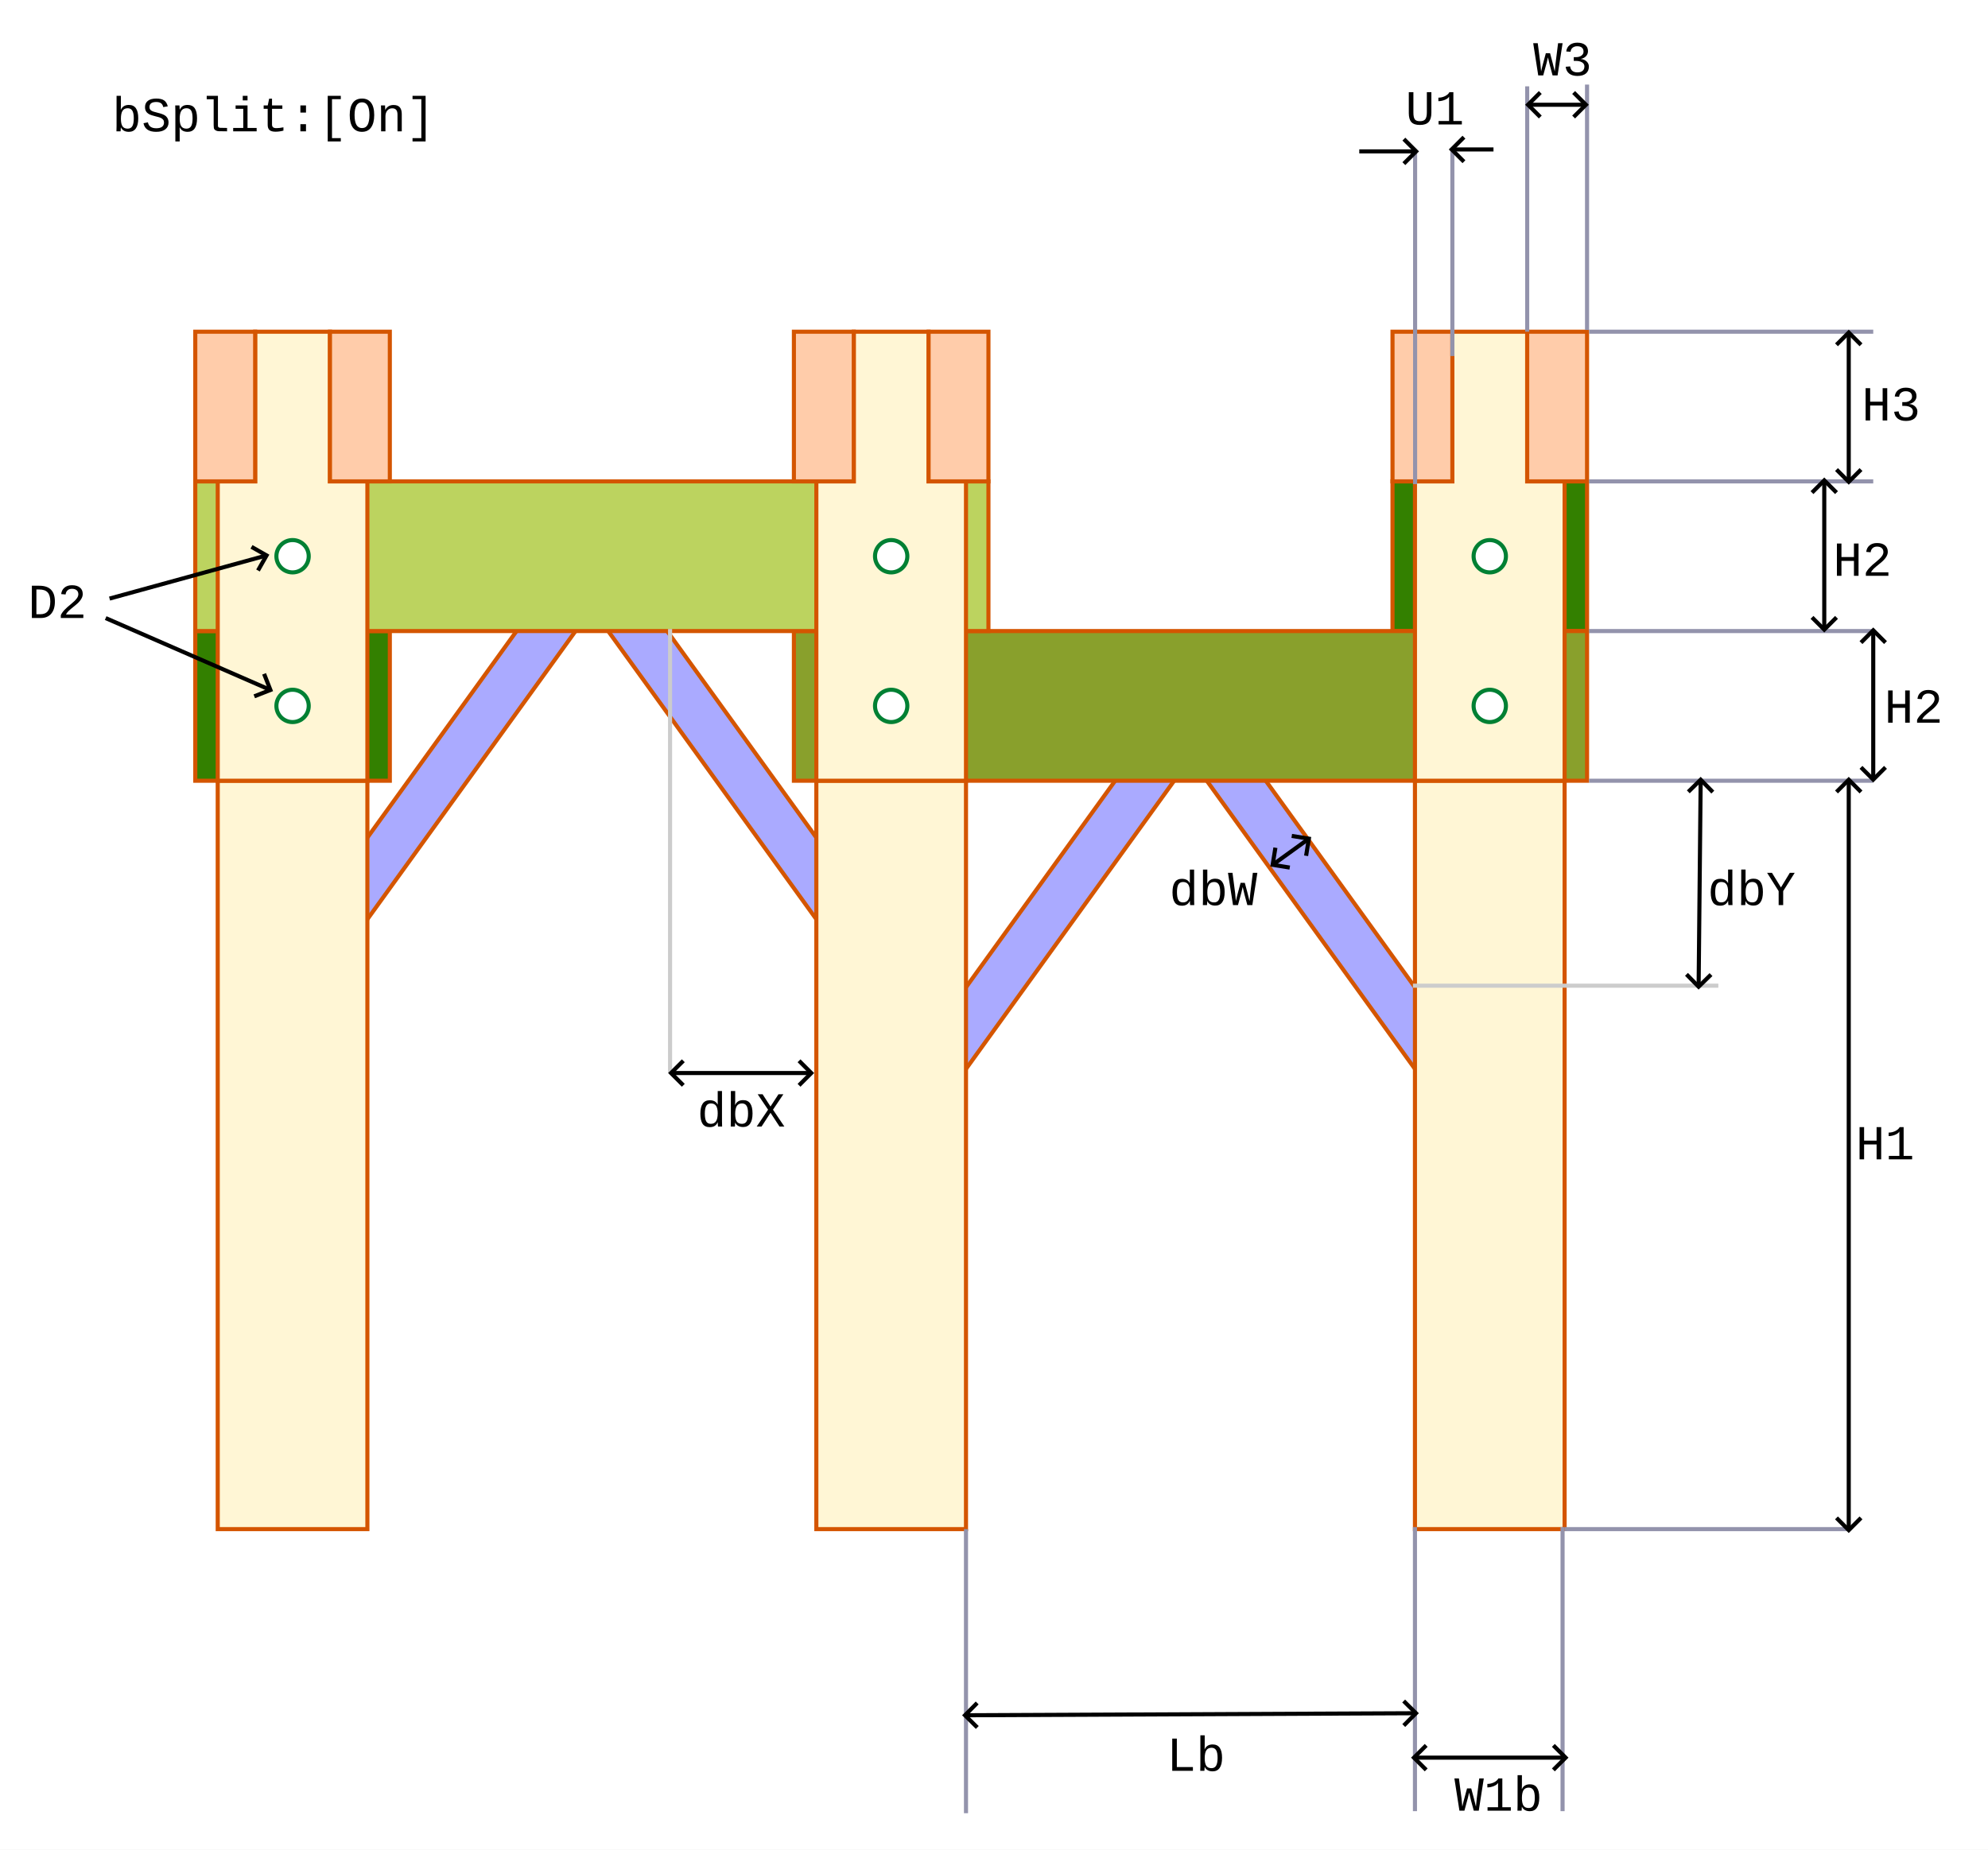
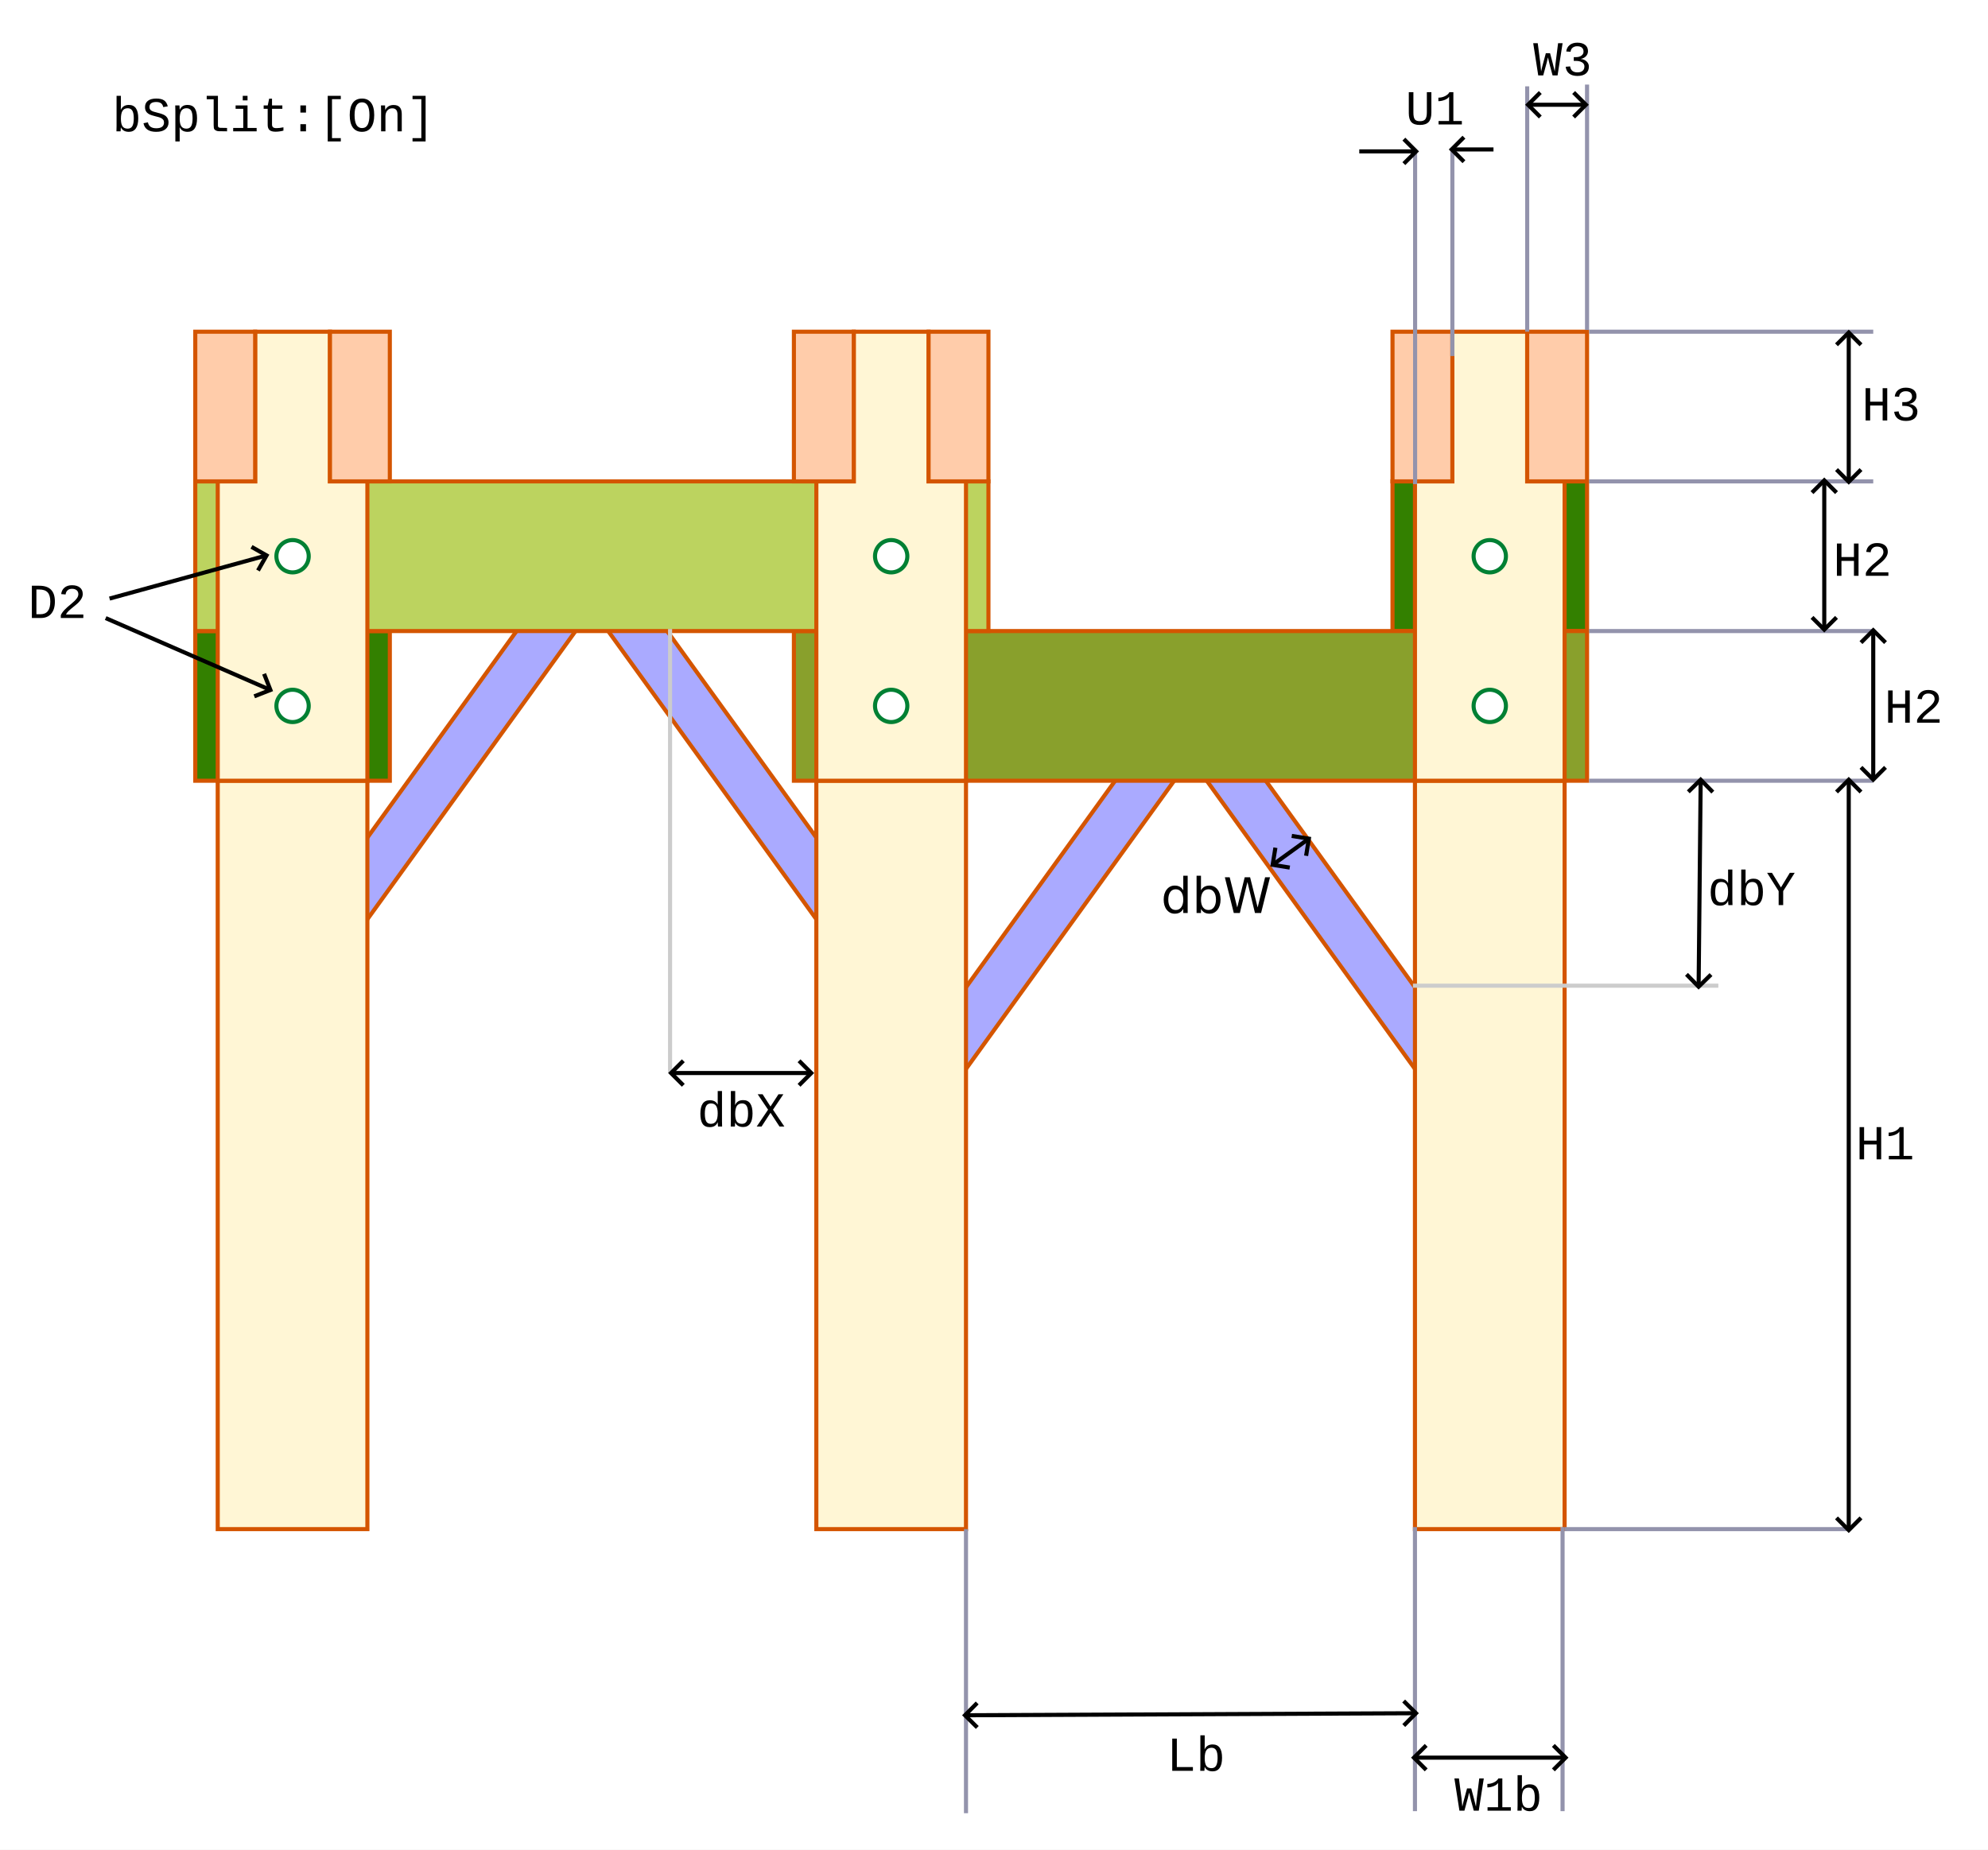
<svg xmlns="http://www.w3.org/2000/svg" width="487.065" height="453.28" viewBox="0 0 128.869 119.93" version="1.1" id="svg1">
  <defs id="defs1">
    <rect x="49.054" y="4079.805" width="124.229" height="28.031" id="rect83" />
    <rect x="530.043" y="4140.008" width="29.624" height="20.386" id="rect233" />
    <rect x="487.041" y="4085.857" width="41.091" height="18.157" id="rect232" />
    <rect x="518.895" y="4375.725" width="39.817" height="38.861" id="rect231" />
    <rect x="523.673" y="4380.503" width="41.091" height="41.728" id="rect230" />
    <rect x="480.521" y="4481.984" width="44.744" height="27.207" id="rect229" />
    <rect x="457.736" y="4467.334" width="41.728" height="31.664" id="rect228" />
    <rect x="522.717" y="4339.093" width="39.817" height="20.068" id="rect227" />
    <rect x="501.375" y="4350.879" width="35.995" height="20.068" id="rect226" />
    <rect x="475.704" y="4488.107" width="59.463" height="34.687" id="rect225" />
    <rect x="439.713" y="4542.165" width="57.164" height="33.786" id="rect119" />
    <marker style="overflow:visible" id="ArrowWide" refX="0" refY="0" orient="auto-start-reverse" markerWidth="1" markerHeight="1" viewBox="0 0 1 1" preserveAspectRatio="xMidYMid">
      <path style="fill:none;stroke:context-stroke;stroke-width:1;stroke-linecap:butt" d="M 3,-3 0,0 3,3" transform="rotate(180,0.125,0)" id="path1" />
    </marker>
    <marker style="overflow:visible" id="ArrowWide-89" refX="0" refY="0" orient="auto-start-reverse" markerWidth="1" markerHeight="1" viewBox="0 0 1 1" preserveAspectRatio="xMidYMid">
      <path style="fill:none;stroke:context-stroke;stroke-width:1;stroke-linecap:butt" d="M 3,-3 0,0 3,3" transform="rotate(180,0.125,0)" id="path1-07" />
    </marker>
    <marker style="overflow:visible" id="ArrowWide-89-2" refX="0" refY="0" orient="auto-start-reverse" markerWidth="1" markerHeight="1" viewBox="0 0 1 1" preserveAspectRatio="xMidYMid">
      <path style="fill:none;stroke:context-stroke;stroke-width:1;stroke-linecap:butt" d="M 3,-3 0,0 3,3" transform="rotate(180,0.125,0)" id="path1-07-4" />
    </marker>
    <marker style="overflow:visible" id="ArrowWide-89-3" refX="0" refY="0" orient="auto-start-reverse" markerWidth="1" markerHeight="1" viewBox="0 0 1 1" preserveAspectRatio="xMidYMid">
      <path style="fill:none;stroke:context-stroke;stroke-width:1;stroke-linecap:butt" d="M 3,-3 0,0 3,3" transform="rotate(180,0.125,0)" id="path1-07-9" />
    </marker>
    <marker style="overflow:visible" id="ArrowWide-89-3-1" refX="0" refY="0" orient="auto-start-reverse" markerWidth="1" markerHeight="1" viewBox="0 0 1 1" preserveAspectRatio="xMidYMid">
      <path style="fill:none;stroke:context-stroke;stroke-width:1;stroke-linecap:butt" d="M 3,-3 0,0 3,3" transform="rotate(180,0.125,0)" id="path1-07-9-9" />
    </marker>
    <marker style="overflow:visible" id="ArrowWide-89-3-1-0" refX="0" refY="0" orient="auto-start-reverse" markerWidth="1" markerHeight="1" viewBox="0 0 1 1" preserveAspectRatio="xMidYMid">
      <path style="fill:none;stroke:context-stroke;stroke-width:1;stroke-linecap:butt" d="M 3,-3 0,0 3,3" transform="rotate(180,0.125,0)" id="path1-07-9-9-3" />
    </marker>
    <marker style="overflow:visible" id="ArrowWide-89-3-1-0-2" refX="0" refY="0" orient="auto-start-reverse" markerWidth="1" markerHeight="1" viewBox="0 0 1 1" preserveAspectRatio="xMidYMid">
      <path style="fill:none;stroke:context-stroke;stroke-width:1;stroke-linecap:butt" d="M 3,-3 0,0 3,3" transform="rotate(180,0.125,0)" id="path1-07-9-9-3-5" />
    </marker>
    <marker style="overflow:visible" id="ArrowWide-89-3-1-7" refX="0" refY="0" orient="auto-start-reverse" markerWidth="1" markerHeight="1" viewBox="0 0 1 1" preserveAspectRatio="xMidYMid">
      <path style="fill:none;stroke:context-stroke;stroke-width:1;stroke-linecap:butt" d="M 3,-3 0,0 3,3" transform="rotate(180,0.125,0)" id="path1-07-9-9-2" />
    </marker>
    <rect x="518.895" y="4375.725" width="39.817" height="38.861" id="rect231-2" />
    <rect x="518.895" y="4375.725" width="39.817" height="38.861" id="rect231-25" />
  </defs>
  <g id="layer1" transform="translate(-5.707961,-1073.759)">
    <rect style="fill:#ffffff;stroke:#ffffff;stroke-width:0.265" id="rect244" width="128.605" height="119.666" x="5.84" y="1073.891" />
    <rect style="fill:#aaaaff;stroke:#d45500;stroke-width:0.265" id="rect101-8-6" width="26.102" height="3.099" x="-986.812" y="587.083" transform="matrix(-0.5854174,-0.8107321,-0.8107321,0.5854174,0,0)" />
    <rect style="fill:#aaaaff;stroke:#d45500;stroke-width:0.265" id="rect101-0" width="26.102" height="3.099" x="-889.775" y="721.467" transform="rotate(-54.16752)" />
    <rect style="fill:#aaaaff;stroke:#d45500;stroke-width:0.265" id="rect101-8" width="26.102" height="3.099" x="-956.228" y="612.861" transform="matrix(-0.5854174,-0.8107321,-0.8107321,0.5854174,0,0)" />
    <rect style="fill:#aaaaff;stroke:#d45500;stroke-width:0.265" id="rect101" width="26.102" height="3.099" x="-904.623" y="684.326" transform="rotate(-54.16752)" />
    <rect style="fill:#338000;stroke:#d45500;stroke-width:0.265" id="rect80-79-6-9-4" width="12.611" height="9.705" x="95.975" y="1104.971" />
    <rect style="fill:#338000;stroke:#d45500;stroke-width:0.265" id="rect80-79-6-9" width="12.611" height="9.705" x="18.367" y="1114.676" />
    <rect style="fill:#89a02c;stroke:#d45500;stroke-width:0.265" id="rect80-8-6-5-6" width="9.705" height="51.415" x="-1124.381" y="57.171" transform="rotate(-90)" />
    <rect style="fill:#fff6d5;stroke:#d45500;stroke-width:0.265" id="rect80" width="9.701" height="48.524" x="19.822" y="1124.381" />
    <rect style="fill:#bcd35f;stroke:#d45500;stroke-width:0.265" id="rect80-8-6-5" width="9.705" height="51.415" x="-1114.676" y="18.367" transform="rotate(-90)" />
    <path style="fill:#fff6d5;stroke:#d45500;stroke-width:0.265" d="m 19.822,1124.381 h 9.701 v -19.409 h -2.425 v -9.705 h -4.85 v 9.705 h -2.425 z" id="path100" />
    <rect style="fill:#ffccaa;stroke:#d45500;stroke-width:0.265" id="rect80-8-6-9-4-8-6" width="9.705" height="3.88" x="-1104.971" y="27.098" transform="rotate(-90)" />
    <rect style="fill:#ffccaa;stroke:#d45500;stroke-width:0.265" id="rect80-8-6-9-4-8-65" width="9.705" height="3.88" x="-1104.971" y="18.367" transform="rotate(-90)" />
    <rect style="fill:#fff6d5;stroke:#d45500;stroke-width:0.265" id="rect80-6" width="9.701" height="48.524" x="58.626" y="1124.381" />
    <path style="fill:#fff6d5;stroke:#d45500;stroke-width:0.265" d="m 58.626,1124.381 h 9.701 v -19.409 h -2.425 v -9.705 h -4.85 v 9.705 h -2.425 z" id="path100-1" />
    <rect style="fill:#ffccaa;stroke:#d45500;stroke-width:0.265" id="rect80-8-6-9-4-8-6-3" width="9.705" height="3.88" x="-1104.971" y="65.902" transform="rotate(-90)" />
    <rect style="fill:#ffccaa;stroke:#d45500;stroke-width:0.265" id="rect80-8-6-9-4-8-65-8" width="9.705" height="3.88" x="-1104.971" y="57.171" transform="rotate(-90)" />
    <rect style="fill:#fff6d5;stroke:#d45500;stroke-width:0.265" id="rect80-60" width="9.701" height="48.524" x="97.43" y="1124.381" />
    <path style="fill:#fff6d5;stroke:#d45500;stroke-width:0.265" d="m 97.43,1124.381 h 9.701 v -19.409 h -2.425 v -9.705 h -4.85 l 2e-6,9.705 h -2.425 z" id="path100-6" />
    <rect style="fill:#ffccaa;stroke:#d45500;stroke-width:0.265" id="rect80-8-6-9-4-8-6-6" width="9.705" height="3.88" x="-1104.971" y="104.706" transform="rotate(-90)" />
    <rect style="fill:#ffccaa;stroke:#d45500;stroke-width:0.265" id="rect80-8-6-9-4-8-65-1" width="9.705" height="3.88" x="-1104.971" y="95.975" transform="rotate(-90)" />
    <path style="fill:#aaaaff;stroke:#9393ac;stroke-width:0.265" d="m 107.131,1172.905 h 18.42" id="path101" />
    <path style="fill:#aaaaff;stroke:#9393ac;stroke-width:0.265" d="m 108.718,1124.381 h 18.42" id="path101-2" />
    <path style="fill:#aaaaff;stroke:#cccccc;stroke-width:0.265" d="M 97.298,1137.67 H 117.097" id="path101-2-3" />
    <path style="fill:#aaaaff;stroke:#9393ac;stroke-width:0.265" d="m 108.718,1114.676 h 18.42" id="path101-7" />
    <path style="fill:#aaaaff;stroke:#9393ac;stroke-width:0.265" d="m 108.718,1104.971 h 18.42" id="path101-20" />
    <path style="fill:#aaaaff;stroke:#9393ac;stroke-width:0.265" d="m 108.718,1095.266 h 18.42" id="path101-6" />
    <path style="fill:#aaaaff;stroke:#9393ac;stroke-width:0.265" d="M 108.586,1095.152 V 1079.243" id="path101-6-4" />
    <path style="fill:#aaaaff;stroke:#9393ac;stroke-width:0.265" d="m 106.999,1191.192 v -18.42" id="path101-6-4-9" />
    <path style="fill:#aaaaff;stroke:#9393ac;stroke-width:0.265" d="m 97.43,1191.192 v -18.42" id="path101-6-4-9-9" />
    <path style="fill:#aaaaff;stroke:#9393ac;stroke-width:0.265" d="m 104.706,1095.266 v -15.909" id="path101-6-4-8" />
    <path style="fill:#aaaaff;stroke:#9393ac;stroke-width:0.265" d="m 97.44,1105.15 v -21.576" id="path101-6-4-7" />
    <path style="fill:#aaaaff;stroke:#9393ac;stroke-width:0.265" d="m 99.855,1096.845 v -13.396" id="path101-6-4-71" />
    <path style="fill:#aaaaff;stroke:#9393ac;stroke-width:0.265" d="m 68.327,1191.324 v -18.42" id="path101-6-4-9-4" />
    <path style="fill:#aaaaff;stroke:#cccccc;stroke-width:0.265" d="m 49.144,1143.333 v -28.789" id="path101-6-4-9-2" />
    <circle style="fill:#ffffff;stroke:#008033;stroke-width:0.265" id="path102" cx="102.28" cy="1109.824" r="1.048" />
    <circle style="fill:#ffffff;stroke:#008033;stroke-width:0.265" id="path102-0" cx="102.28" cy="1119.529" r="1.048" />
    <circle style="fill:#ffffff;stroke:#008033;stroke-width:0.265" id="path102-8" cx="24.673" cy="1109.824" r="1.048" />
    <circle style="fill:#ffffff;stroke:#008033;stroke-width:0.265" id="path102-0-1" cx="24.673" cy="1119.529" r="1.048" />
    <circle style="fill:#ffffff;stroke:#008033;stroke-width:0.265" id="path102-2" cx="63.477" cy="1109.824" r="1.048" />
    <circle style="fill:#ffffff;stroke:#008033;stroke-width:0.265" id="path102-0-2" cx="63.477" cy="1119.529" r="1.048" />
    <path style="fill:#ffffff;stroke:#000000;stroke-width:0.265;marker-start:url(#ArrowWide);marker-end:url(#ArrowWide)" d="m 68.327,1184.974 29.103,-0.132" id="path103" />
    <path style="fill:#ffffff;stroke:#000000;stroke-width:0.265;marker-start:url(#ArrowWide);marker-end:url(#ArrowWide)" d="m 97.43,1187.722 9.701,10e-5" id="path104" />
    <path style="fill:#ffffff;stroke:#000000;stroke-width:0.265;marker-start:url(#ArrowWide);marker-end:url(#ArrowWide)" d="m 115.951,1124.381 -0.132,13.289" id="path105" />
    <path style="fill:#ffffff;stroke:#000000;stroke-width:0.265;marker-start:url(#ArrowWide);marker-end:url(#ArrowWide)" d="m 125.55,1124.381 -10e-6,48.524" id="path106" />
    <path style="fill:#ffffff;stroke:#000000;stroke-width:0.265;marker-start:url(#ArrowWide-89);marker-end:url(#ArrowWide-89)" d="m 127.138,1114.695 -10e-6,9.546" id="path106-8" />
    <path style="fill:#ffffff;stroke:#000000;stroke-width:0.265;marker-start:url(#ArrowWide-89-2);marker-end:url(#ArrowWide-89-2)" d="m 123.963,1104.971 -1e-5,9.546" id="path106-8-2" />
    <path style="fill:#ffffff;stroke:#000000;stroke-width:0.265;marker-start:url(#ArrowWide-89-3);marker-end:url(#ArrowWide-89-3)" d="m 125.55,1095.387 -1e-5,9.546" id="path106-8-8" />
    <path style="fill:#ffffff;stroke:#000000;stroke-width:0.265;marker-start:url(#ArrowWide-89-3-1);marker-end:url(#ArrowWide-89-3-1)" d="m 104.826,1080.551 3.619,10e-5" id="path106-8-8-5" />
    <path style="fill:#ffffff;stroke:#000000;stroke-width:0.265;marker-end:url(#ArrowWide-89-3-1-0)" d="m 93.821,1083.574 3.619,10e-5" id="path106-8-8-5-9" />
    <path style="fill:#ffffff;stroke:#000000;stroke-width:0.265;marker-end:url(#ArrowWide-89-3-1-0-2)" d="m 102.521,1083.449 -2.644,1e-4" id="path106-8-8-5-9-8" />
    <path style="fill:#ffffff;stroke:#000000;stroke-width:0.265;marker-start:url(#ArrowWide)" d="m 22.924,1109.789 -10.114,2.781" id="path107" />
    <path style="fill:#ffffff;stroke:#000000;stroke-width:0.265;marker-start:url(#ArrowWide)" d="m 23.177,1118.47 -10.619,-4.635" id="path112" />
    <path style="fill:#ffffff;stroke:#000000;stroke-width:0.265;marker-start:url(#ArrowWide-89-3-1-7);marker-end:url(#ArrowWide-89-3-1-7)" d="m 49.273,1143.333 8.96,10e-5" id="path106-8-8-5-6" />
    <text xml:space="preserve" transform="matrix(0.2645833,0,0,0.2645833,-108.8194,-90.77709)" id="text114" style="font-style:normal;font-variant:normal;font-weight:normal;font-stretch:normal;font-family:'Liberation Mono';-inkscape-font-specification:'Liberation Mono';text-align:start;writing-mode:lr-tb;direction:ltr;white-space:pre;shape-inside:url(#rect119);display:inline;fill:#000000;stroke:none;stroke-width:1">
      <tspan x="439.713" y="4552.841" id="tspan1">D2</tspan>
    </text>
    <text xml:space="preserve" transform="matrix(0.2645833,0,0,0.2645833,-74.96978,-43.50392)" id="text225" style="font-style:normal;font-variant:normal;font-weight:normal;font-stretch:normal;font-family:'Liberation Mono';-inkscape-font-specification:'Liberation Mono';text-align:start;writing-mode:lr-tb;direction:ltr;white-space:pre;shape-inside:url(#rect225);display:inline;fill:#000000;stroke:none;stroke-width:1">
      <tspan x="475.705" y="4498.785" id="tspan2">dbX</tspan>
    </text>
    <text xml:space="preserve" transform="matrix(0.2645833,0,0,0.2645833,-16.26589,-21.55199)" id="text226" style="font-style:normal;font-variant:normal;font-weight:normal;font-stretch:normal;font-family:'Liberation Mono';-inkscape-font-specification:'Liberation Mono';text-align:start;writing-mode:lr-tb;direction:ltr;white-space:pre;shape-inside:url(#rect226);display:inline;fill:#000000;stroke:none;stroke-width:1">
      <tspan x="501.375" y="4361.556" id="tspan3">dbY</tspan>
    </text>
    <path style="fill:#000000;stroke:#000000;stroke-width:0.265;marker-start:url(#ArrowWide);marker-end:url(#ArrowWide)" d="m 88.259,1129.794 2.241,-1.618" id="path227" />
-     <text xml:space="preserve" transform="matrix(0.2645833,0,0,0.2645833,-56.8042,-18.43384)" id="text227" style="font-style:normal;font-variant:normal;font-weight:normal;font-stretch:normal;font-family:'Liberation Mono';-inkscape-font-specification:'Liberation Mono';text-align:start;writing-mode:lr-tb;direction:ltr;white-space:pre;shape-inside:url(#rect227);display:inline;fill:#000000;stroke:none;stroke-width:1">
-       <tspan x="522.717" y="4349.771" id="tspan4">dbW</tspan>
+     <text xml:space="preserve" transform="matrix(0.2645833,0,0,0.2645833,-57.33337,-17.90467)" id="text227" style="font-style:normal;font-variant:normal;font-weight:normal;font-stretch:normal;font-family:'DejaVu Sans';-inkscape-font-specification:'DejaVu Sans';text-align:start;writing-mode:lr-tb;direction:ltr;white-space:pre;shape-inside:url(#rect227);display:inline;fill:#000000;stroke:none;stroke-width:1">
+       <tspan x="522.717" y="4349.711" id="tspan4">dbW</tspan>
    </text>
    <text xml:space="preserve" transform="matrix(0.2645833,0,0,0.2645833,-39.7798,3.771435)" id="text228" style="font-style:normal;font-variant:normal;font-weight:normal;font-stretch:normal;font-family:'Liberation Mono';-inkscape-font-specification:'Liberation Mono';text-align:start;writing-mode:lr-tb;direction:ltr;white-space:pre;shape-inside:url(#rect228);display:inline;fill:#000000;stroke:none;stroke-width:1">
      <tspan x="457.736" y="4478.011" id="tspan5">Lb</tspan>
    </text>
    <text xml:space="preserve" transform="matrix(0.2645833,0,0,0.2645833,-27.15054,2.477599)" id="text229" style="font-style:normal;font-variant:normal;font-weight:normal;font-stretch:normal;font-family:'Liberation Mono';-inkscape-font-specification:'Liberation Mono';text-align:start;writing-mode:lr-tb;direction:ltr;white-space:pre;shape-inside:url(#rect229);display:inline;fill:#000000;stroke:none;stroke-width:1">
      <tspan x="480.521" y="4492.662" id="tspan6">W1b</tspan>
    </text>
    <text xml:space="preserve" transform="matrix(0.2645833,0,0,0.2645833,-12.55542,-12.90217)" id="text230" style="font-style:normal;font-variant:normal;font-weight:normal;font-stretch:normal;font-family:'Liberation Mono';-inkscape-font-specification:'Liberation Mono';text-align:start;writing-mode:lr-tb;direction:ltr;white-space:pre;shape-inside:url(#rect230);display:inline;fill:#000000;stroke:none;stroke-width:1">
      <tspan x="523.672" y="4391.181" id="tspan7">H1</tspan>
    </text>
    <text xml:space="preserve" transform="matrix(0.2645833,0,0,0.2645833,-9.439274,-39.94836)" id="text231" style="font-style:normal;font-variant:normal;font-weight:normal;font-stretch:normal;font-family:'Liberation Mono';-inkscape-font-specification:'Liberation Mono';text-align:start;writing-mode:lr-tb;direction:ltr;white-space:pre;shape-inside:url(#rect231);display:inline;fill:#000000;stroke:none;stroke-width:1">
      <tspan x="518.895" y="4386.402" id="tspan8">H2</tspan>
    </text>
    <text xml:space="preserve" transform="matrix(0.2645833,0,0,0.2645833,-12.75942,-49.47461)" id="text231-4" style="font-style:normal;font-variant:normal;font-weight:normal;font-stretch:normal;font-family:'Liberation Mono';-inkscape-font-specification:'Liberation Mono';text-align:start;writing-mode:lr-tb;direction:ltr;white-space:pre;shape-inside:url(#rect231-2);display:inline;fill:#000000;stroke:none;stroke-width:1">
      <tspan x="518.895" y="4386.402" id="tspan9">H2</tspan>
    </text>
    <text xml:space="preserve" transform="matrix(0.2645833,0,0,0.2645833,-10.8991,-59.54815)" id="text231-3" style="font-style:normal;font-variant:normal;font-weight:normal;font-stretch:normal;font-family:'Liberation Mono';-inkscape-font-specification:'Liberation Mono';text-align:start;writing-mode:lr-tb;direction:ltr;white-space:pre;shape-inside:url(#rect231-25);display:inline;fill:#000000;stroke:none;stroke-width:1">
      <tspan x="518.895" y="4386.402" id="tspan10">H3</tspan>
    </text>
    <text xml:space="preserve" transform="matrix(0.2645833,0,0,0.2645833,-23.76674,-5.225312)" id="text232" style="font-style:normal;font-variant:normal;font-weight:normal;font-stretch:normal;font-family:'Liberation Mono';-inkscape-font-specification:'Liberation Mono';text-align:start;writing-mode:lr-tb;direction:ltr;white-space:pre;shape-inside:url(#rect232);display:inline;fill:#000000;stroke:none;stroke-width:1">
      <tspan x="487.041" y="4096.535" id="tspan11">W3</tspan>
    </text>
    <text xml:space="preserve" transform="matrix(0.2645833,0,0,0.2645833,-43.42799,-16.37476)" id="text233" style="font-style:normal;font-variant:normal;font-weight:normal;font-stretch:normal;font-family:'Liberation Mono';-inkscape-font-specification:'Liberation Mono';text-align:start;writing-mode:lr-tb;direction:ltr;white-space:pre;shape-inside:url(#rect233);display:inline;fill:#000000;stroke:none;stroke-width:1">
      <tspan x="530.043" y="4150.685" id="tspan12">U1</tspan>
    </text>
    <text xml:space="preserve" transform="scale(0.2645833)" id="text39" style="font-size:12px;line-height:normal;font-family:'Liberation Mono';-inkscape-font-specification:'Liberation Mono';text-decoration-color:#000000;white-space:pre;shape-inside:url(#rect83);fill:#000000;stroke-width:1;-inkscape-stroke:none;stop-color:#000000">
      <tspan x="49.055" y="4090.482" id="tspan13">bSplit:[On]</tspan>
    </text>
  </g>
</svg>
